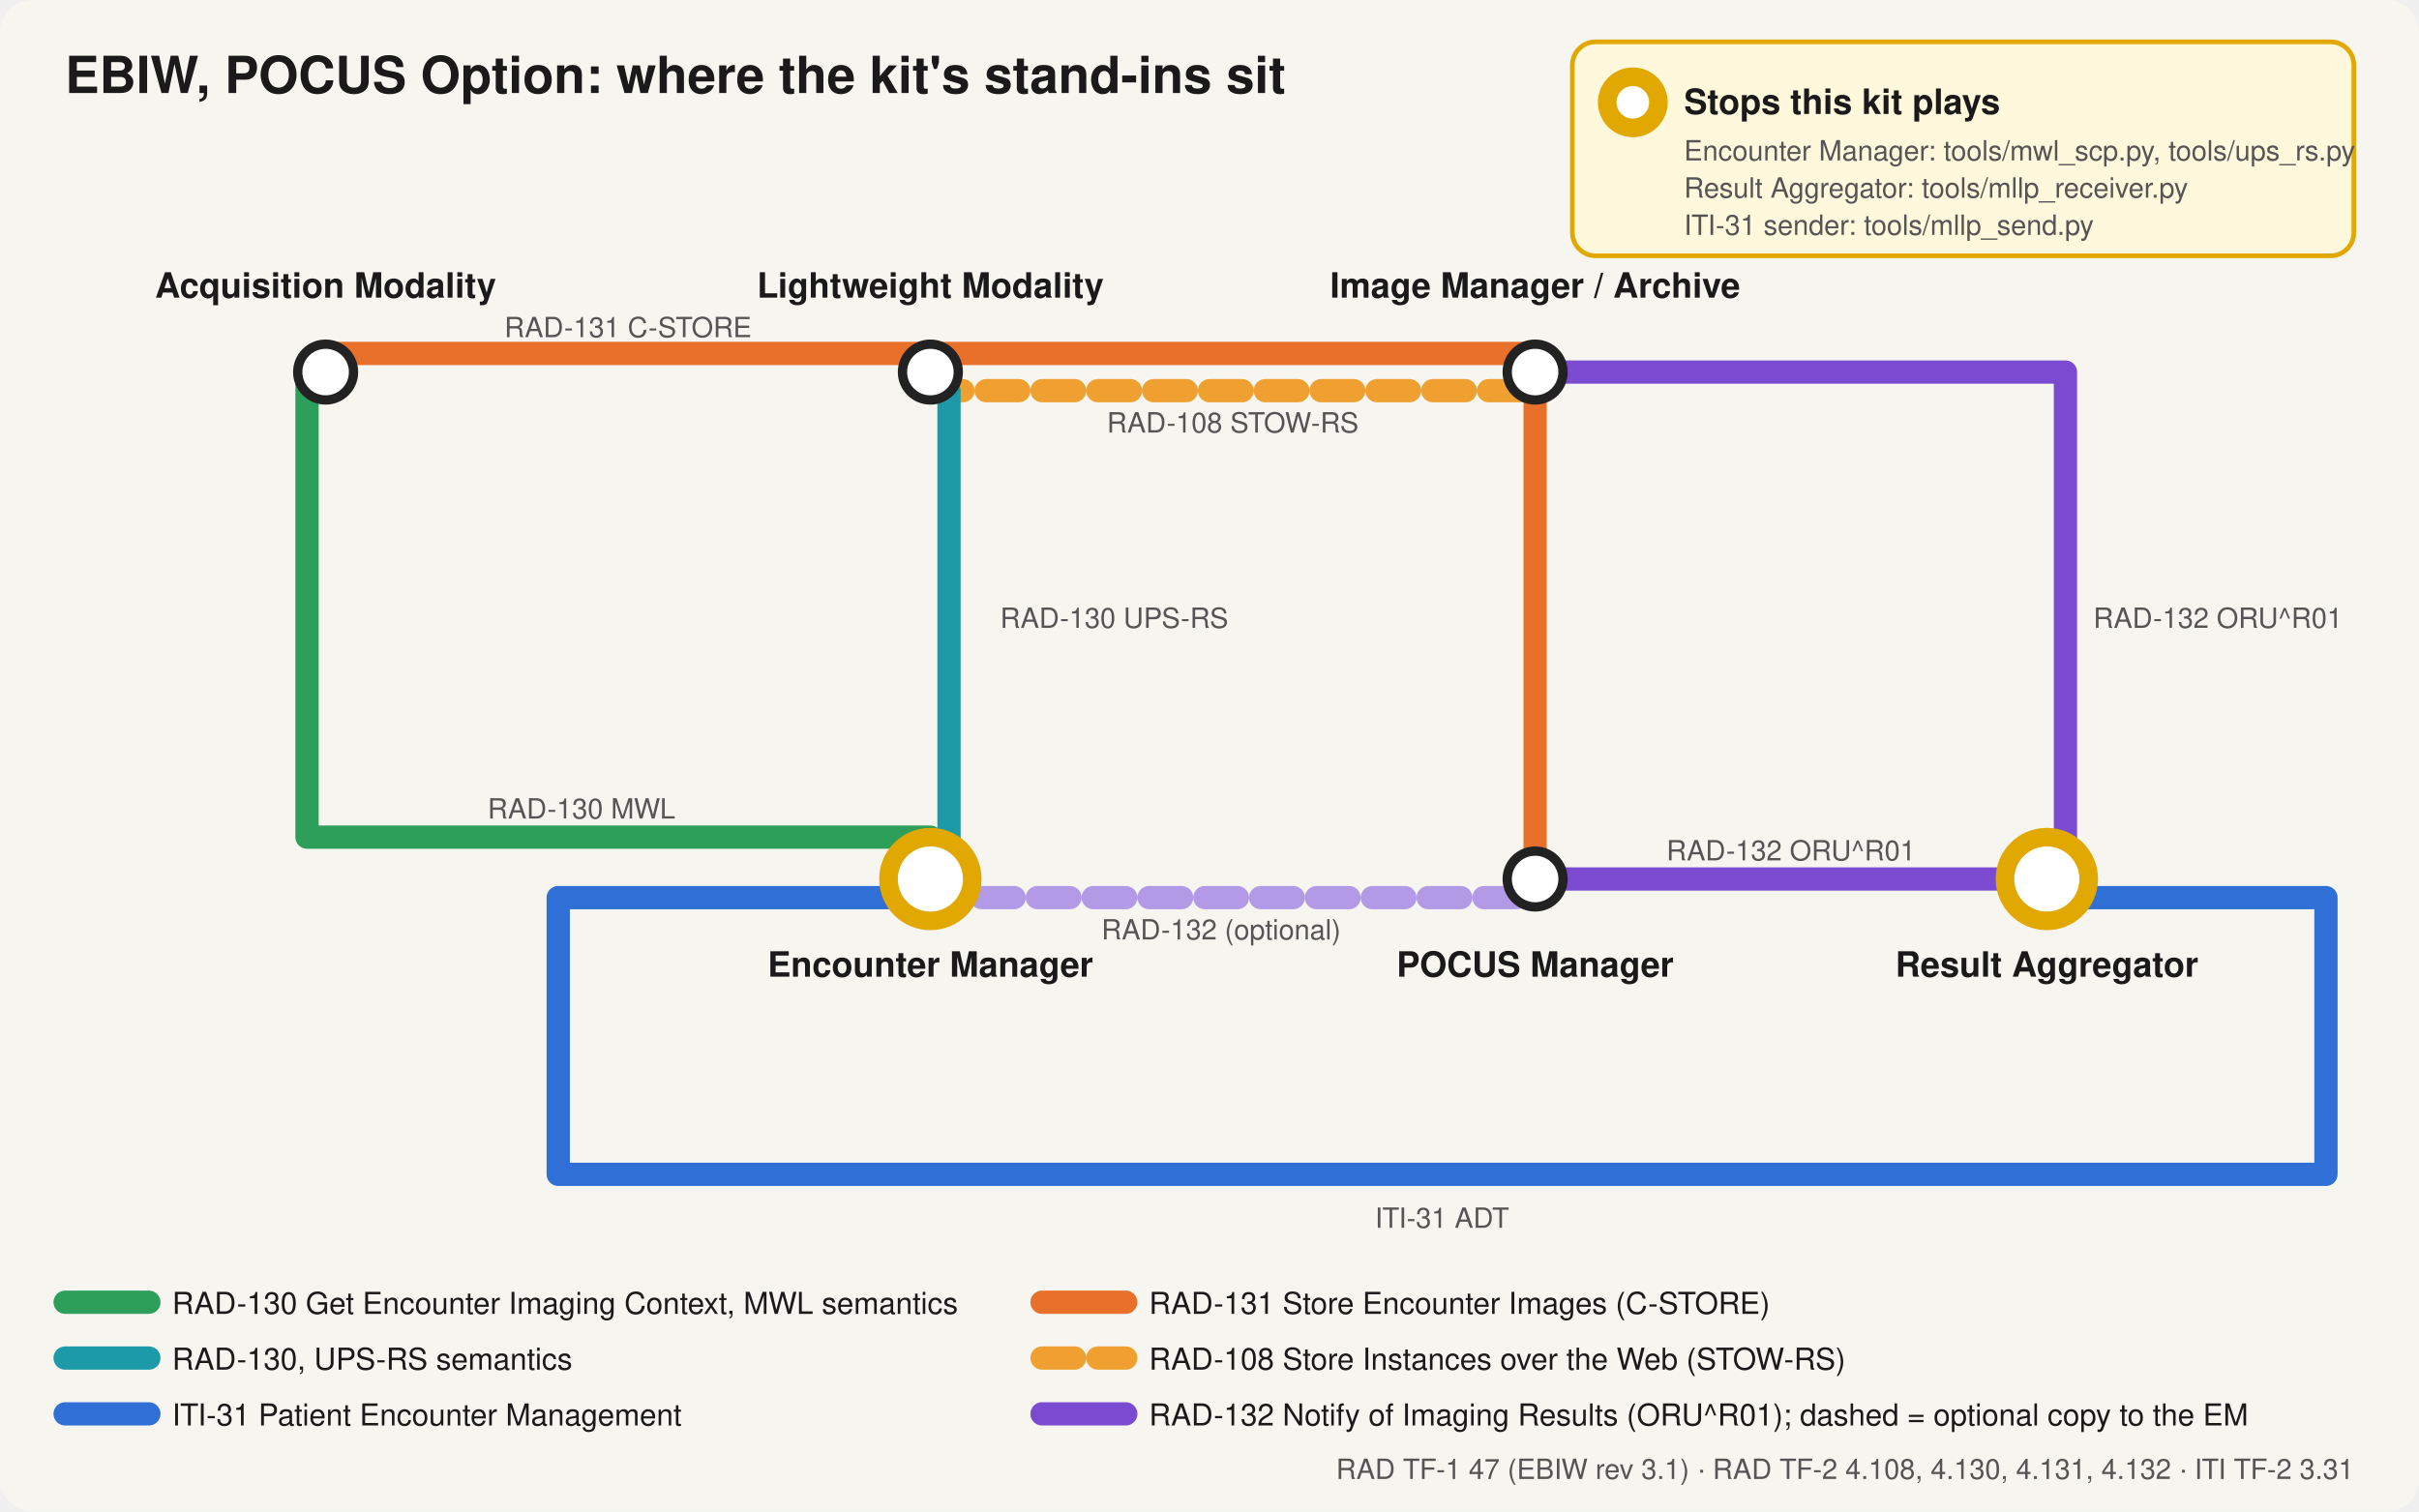
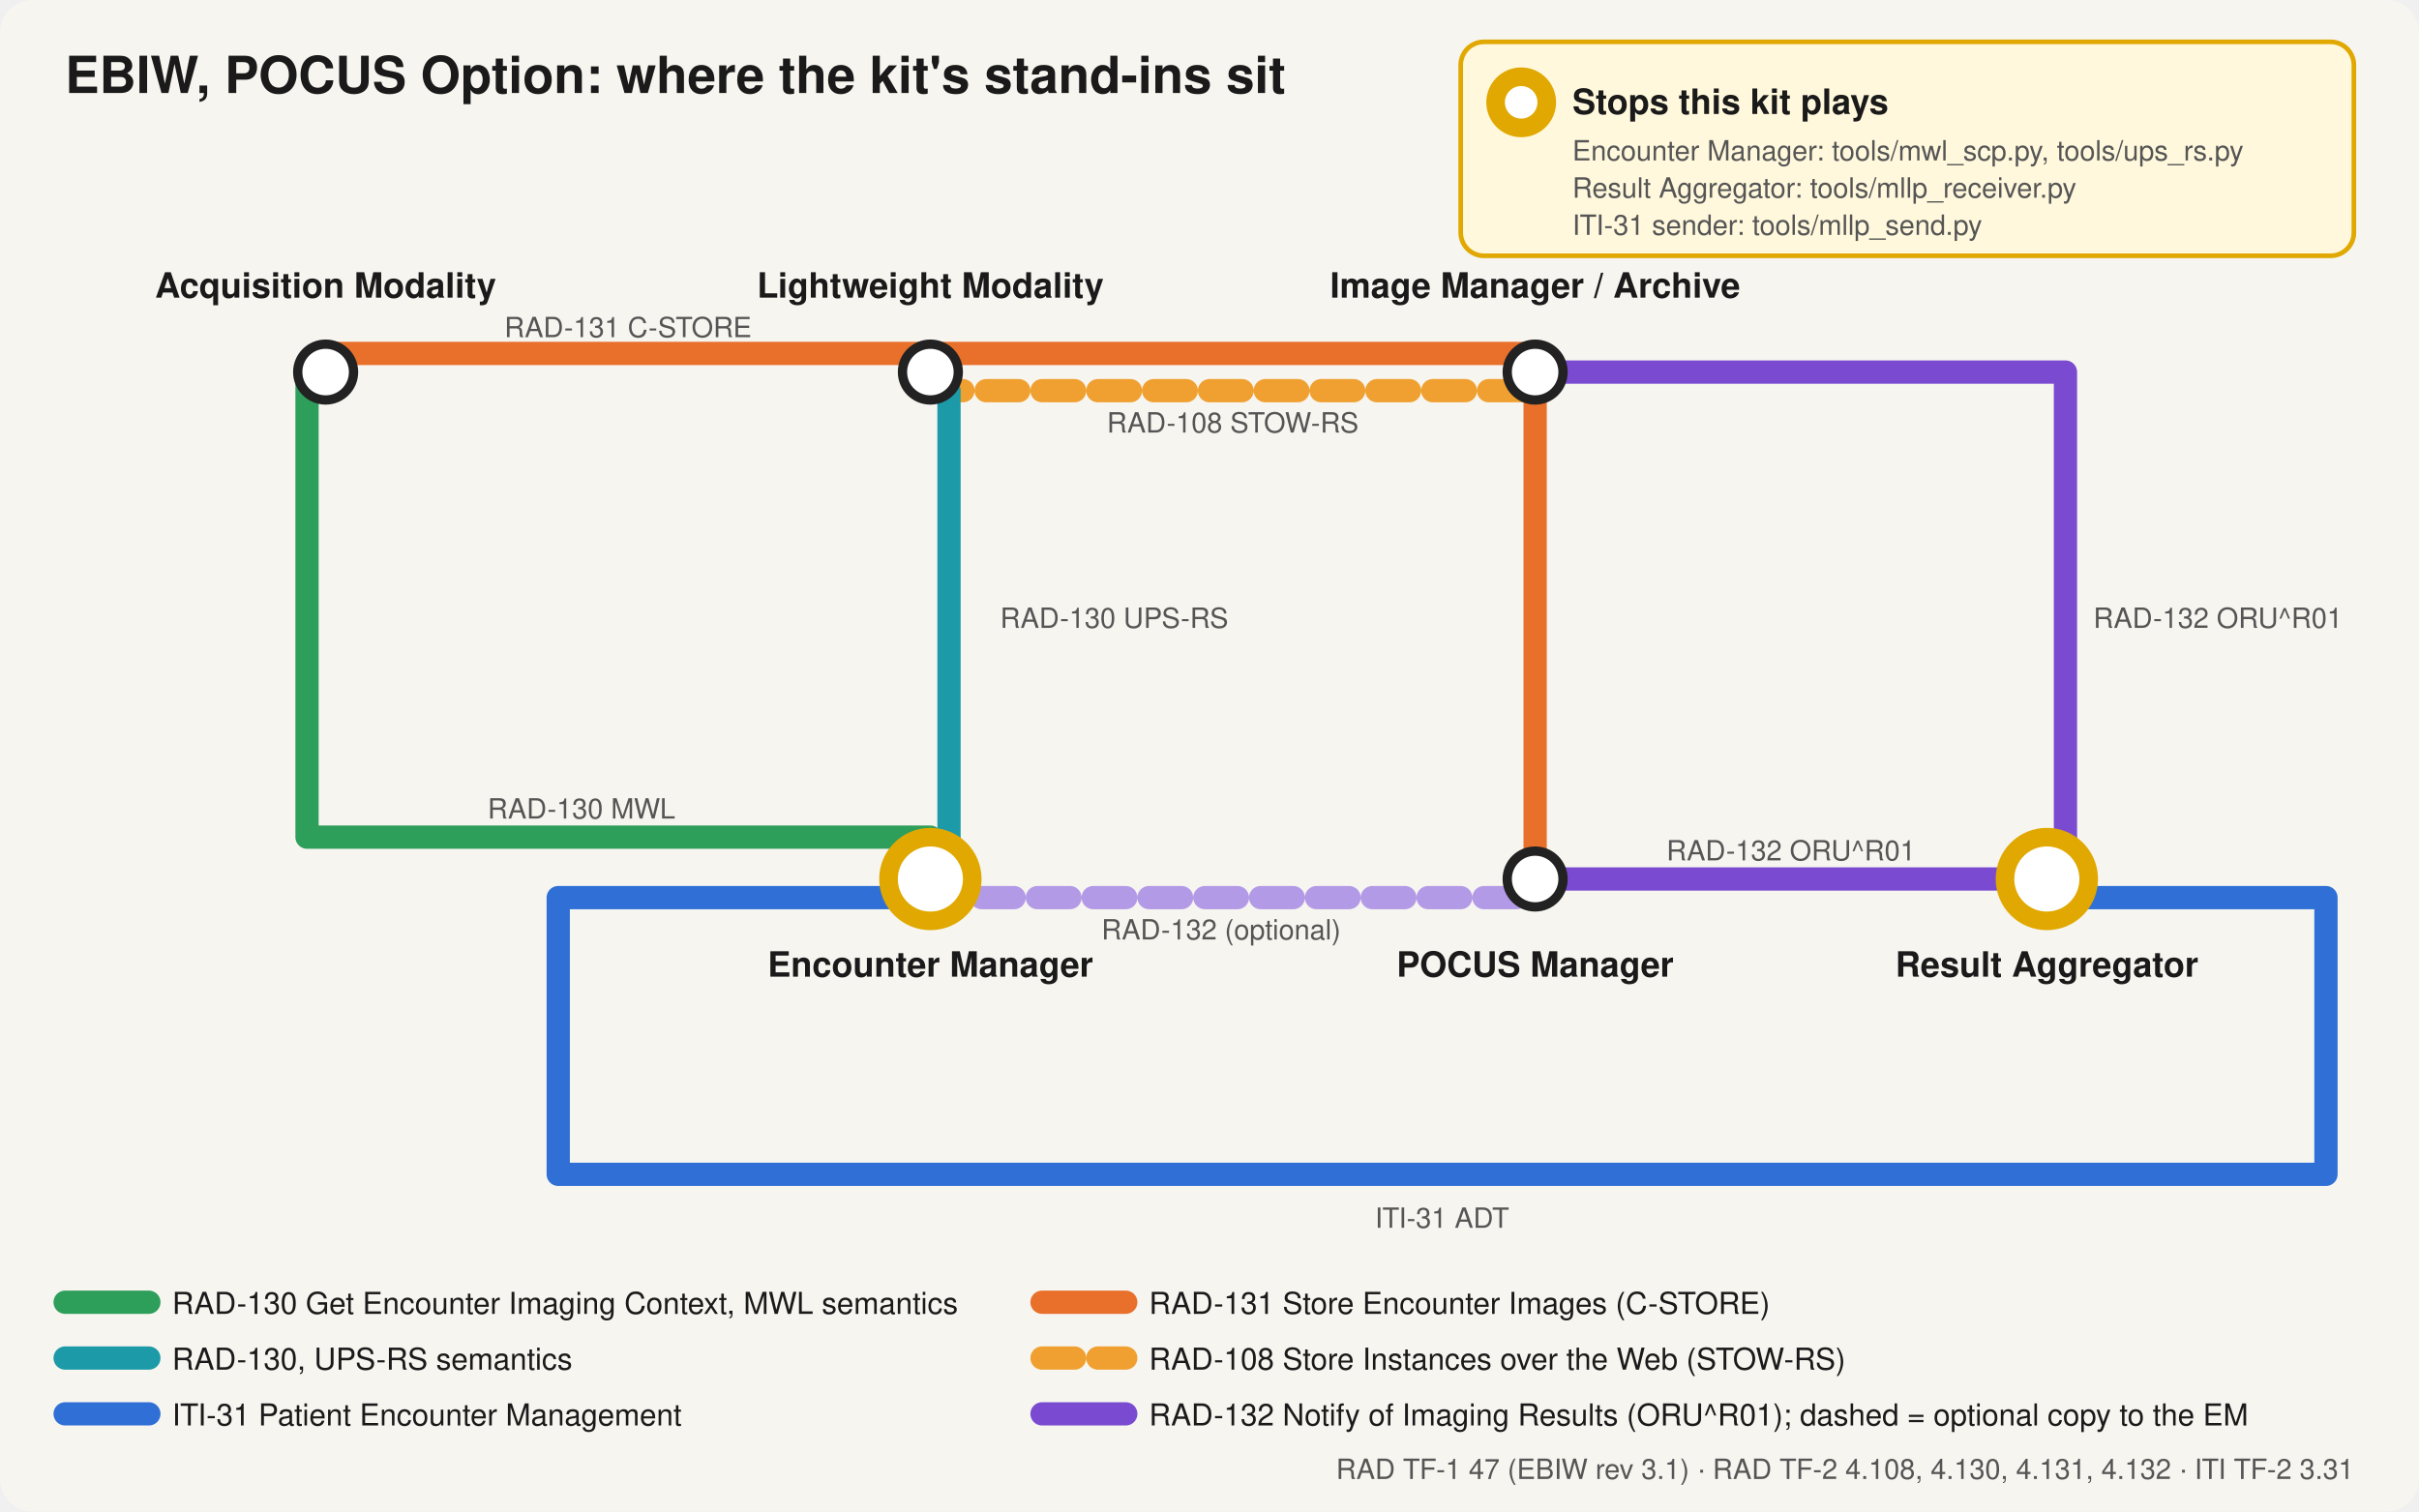
<svg xmlns="http://www.w3.org/2000/svg" viewBox="0 0 1040 650" width="1040" height="650" font-family="-apple-system, Helvetica Neue, Helvetica, Arial, sans-serif">
  <defs>
    <style>
      .track { fill: none; stroke-width: 10; stroke-linecap: round; stroke-linejoin: round; }
      .dash  { stroke-dasharray: 14 10; }
      .st    { fill: #fff; stroke: #222; stroke-width: 4; }
      .ours  { fill: #fff; stroke: #e0a800; stroke-width: 8; }
      .lbl   { font-size: 15px; font-weight: 700; fill: #1a1a1a; }
      .sub   { font-size: 12px; fill: #555; }
      .tag   { font-size: 12px; font-weight: 700; fill: #8a6300; }
      .leg   { font-size: 13px; fill: #1a1a1a; }
      .ttl   { font-size: 22px; font-weight: 800; fill: #1a1a1a; }
    </style>
  </defs>
  <rect width="1040" height="650" rx="14" fill="#f6f5f0" />
  <text x="28" y="40" class="ttl">EBIW, POCUS Option: where the kit's stand-ins sit</text>
-   <g transform="translate(676,18)">
-     <rect width="336" height="92" rx="10" fill="#fff8dc" stroke="#e0a800" stroke-width="2" />
+   <g transform="translate(628,18)">
+     <rect width="384" height="92" rx="10" fill="#fff8dc" stroke="#e0a800" stroke-width="2" />
    <circle cx="26" cy="26" r="11" class="ours" />
    <text x="48" y="31" class="lbl">Stops this kit plays</text>
    <text x="48" y="51" class="sub">Encounter Manager: tools/mwl_scp.py, tools/ups_rs.py</text>
    <text x="48" y="67" class="sub">Result Aggregator: tools/mllp_receiver.py</text>
    <text x="48" y="83" class="sub">ITI-31 sender: tools/mllp_send.py</text>
  </g>
  <polyline class="track" stroke="#e8702a" points="140,152 660,152 660,370" />
  <polyline class="track dash" stroke="#f0a030" points="400,168 660,168" />
  <polyline class="track" stroke="#2e9e5b" points="132,160 132,360 400,360" />
  <polyline class="track" stroke="#1c9aa8" points="408,168 408,370" />
  <polyline class="track" stroke="#7a4bd1" points="660,378 880,378" />
  <polyline class="track" stroke="#7a4bd1" points="668,160 888,160 888,370" />
  <polyline class="track dash" stroke="#b39ae6" points="652,386 400,386" />
  <polyline class="track" stroke="#2f6fd6" points="888,386 1000,386 1000,505 240,505 240,386 392,386" />
  <circle class="st" cx="140" cy="160" r="12" />
  <text x="140" y="128" text-anchor="middle" class="lbl">Acquisition Modality</text>
  <circle class="st" cx="400" cy="160" r="12" />
  <text x="400" y="128" text-anchor="middle" class="lbl">Lightweight Modality</text>
  <circle class="st" cx="660" cy="160" r="12" />
  <text x="660" y="128" text-anchor="middle" class="lbl">Image Manager / Archive</text>
  <circle class="st" cx="660" cy="378" r="12" />
  <text x="660" y="420" text-anchor="middle" class="lbl">POCUS Manager</text>
  <circle class="ours" cx="400" cy="378" r="18" />
  <text x="400" y="420" text-anchor="middle" class="lbl">Encounter Manager</text>
  <circle class="ours" cx="880" cy="378" r="18" />
  <text x="880" y="420" text-anchor="middle" class="lbl">Result Aggregator</text>
  <text x="270" y="145" text-anchor="middle" class="sub" fill="#e8702a">RAD-131 C-STORE</text>
  <text x="530" y="186" text-anchor="middle" class="sub">RAD-108 STOW-RS</text>
  <text x="250" y="352" text-anchor="middle" class="sub" fill="#2e9e5b">RAD-130 MWL</text>
  <text x="430" y="270" class="sub" fill="#1c9aa8">RAD-130 UPS-RS</text>
  <text x="770" y="370" text-anchor="middle" class="sub" fill="#7a4bd1">RAD-132 ORU^R01</text>
  <text x="900" y="270" class="sub" fill="#7a4bd1">RAD-132 ORU^R01</text>
  <text x="525" y="404" text-anchor="middle" class="sub" fill="#8c6fd0">RAD-132 (optional)</text>
  <text x="620" y="528" text-anchor="middle" class="sub" fill="#2f6fd6">ITI-31 ADT</text>
  <g transform="translate(28,560)">
    <line x1="0" y1="0" x2="36" y2="0" class="track" stroke="#2e9e5b" />
    <text x="46" y="5" class="leg">RAD-130 Get Encounter Imaging Context, MWL semantics</text>
    <line x1="0" y1="24" x2="36" y2="24" class="track" stroke="#1c9aa8" />
    <text x="46" y="29" class="leg">RAD-130, UPS-RS semantics</text>
    <line x1="0" y1="48" x2="36" y2="48" class="track" stroke="#2f6fd6" />
    <text x="46" y="53" class="leg">ITI-31 Patient Encounter Management</text>
    <line x1="420" y1="0" x2="456" y2="0" class="track" stroke="#e8702a" />
    <text x="466" y="5" class="leg">RAD-131 Store Encounter Images (C-STORE)</text>
    <line x1="420" y1="24" x2="456" y2="24" class="track dash" stroke="#f0a030" />
    <text x="466" y="29" class="leg">RAD-108 Store Instances over the Web (STOW-RS)</text>
    <line x1="420" y1="48" x2="456" y2="48" class="track" stroke="#7a4bd1" />
    <text x="466" y="53" class="leg">RAD-132 Notify of Imaging Results (ORU^R01); dashed = optional copy to the EM</text>
  </g>
  <text x="1012" y="636" text-anchor="end" class="sub">RAD TF-1 47 (EBIW rev 3.1) · RAD TF-2 4.108, 4.130, 4.131, 4.132 · ITI TF-2 3.31</text>
</svg>
